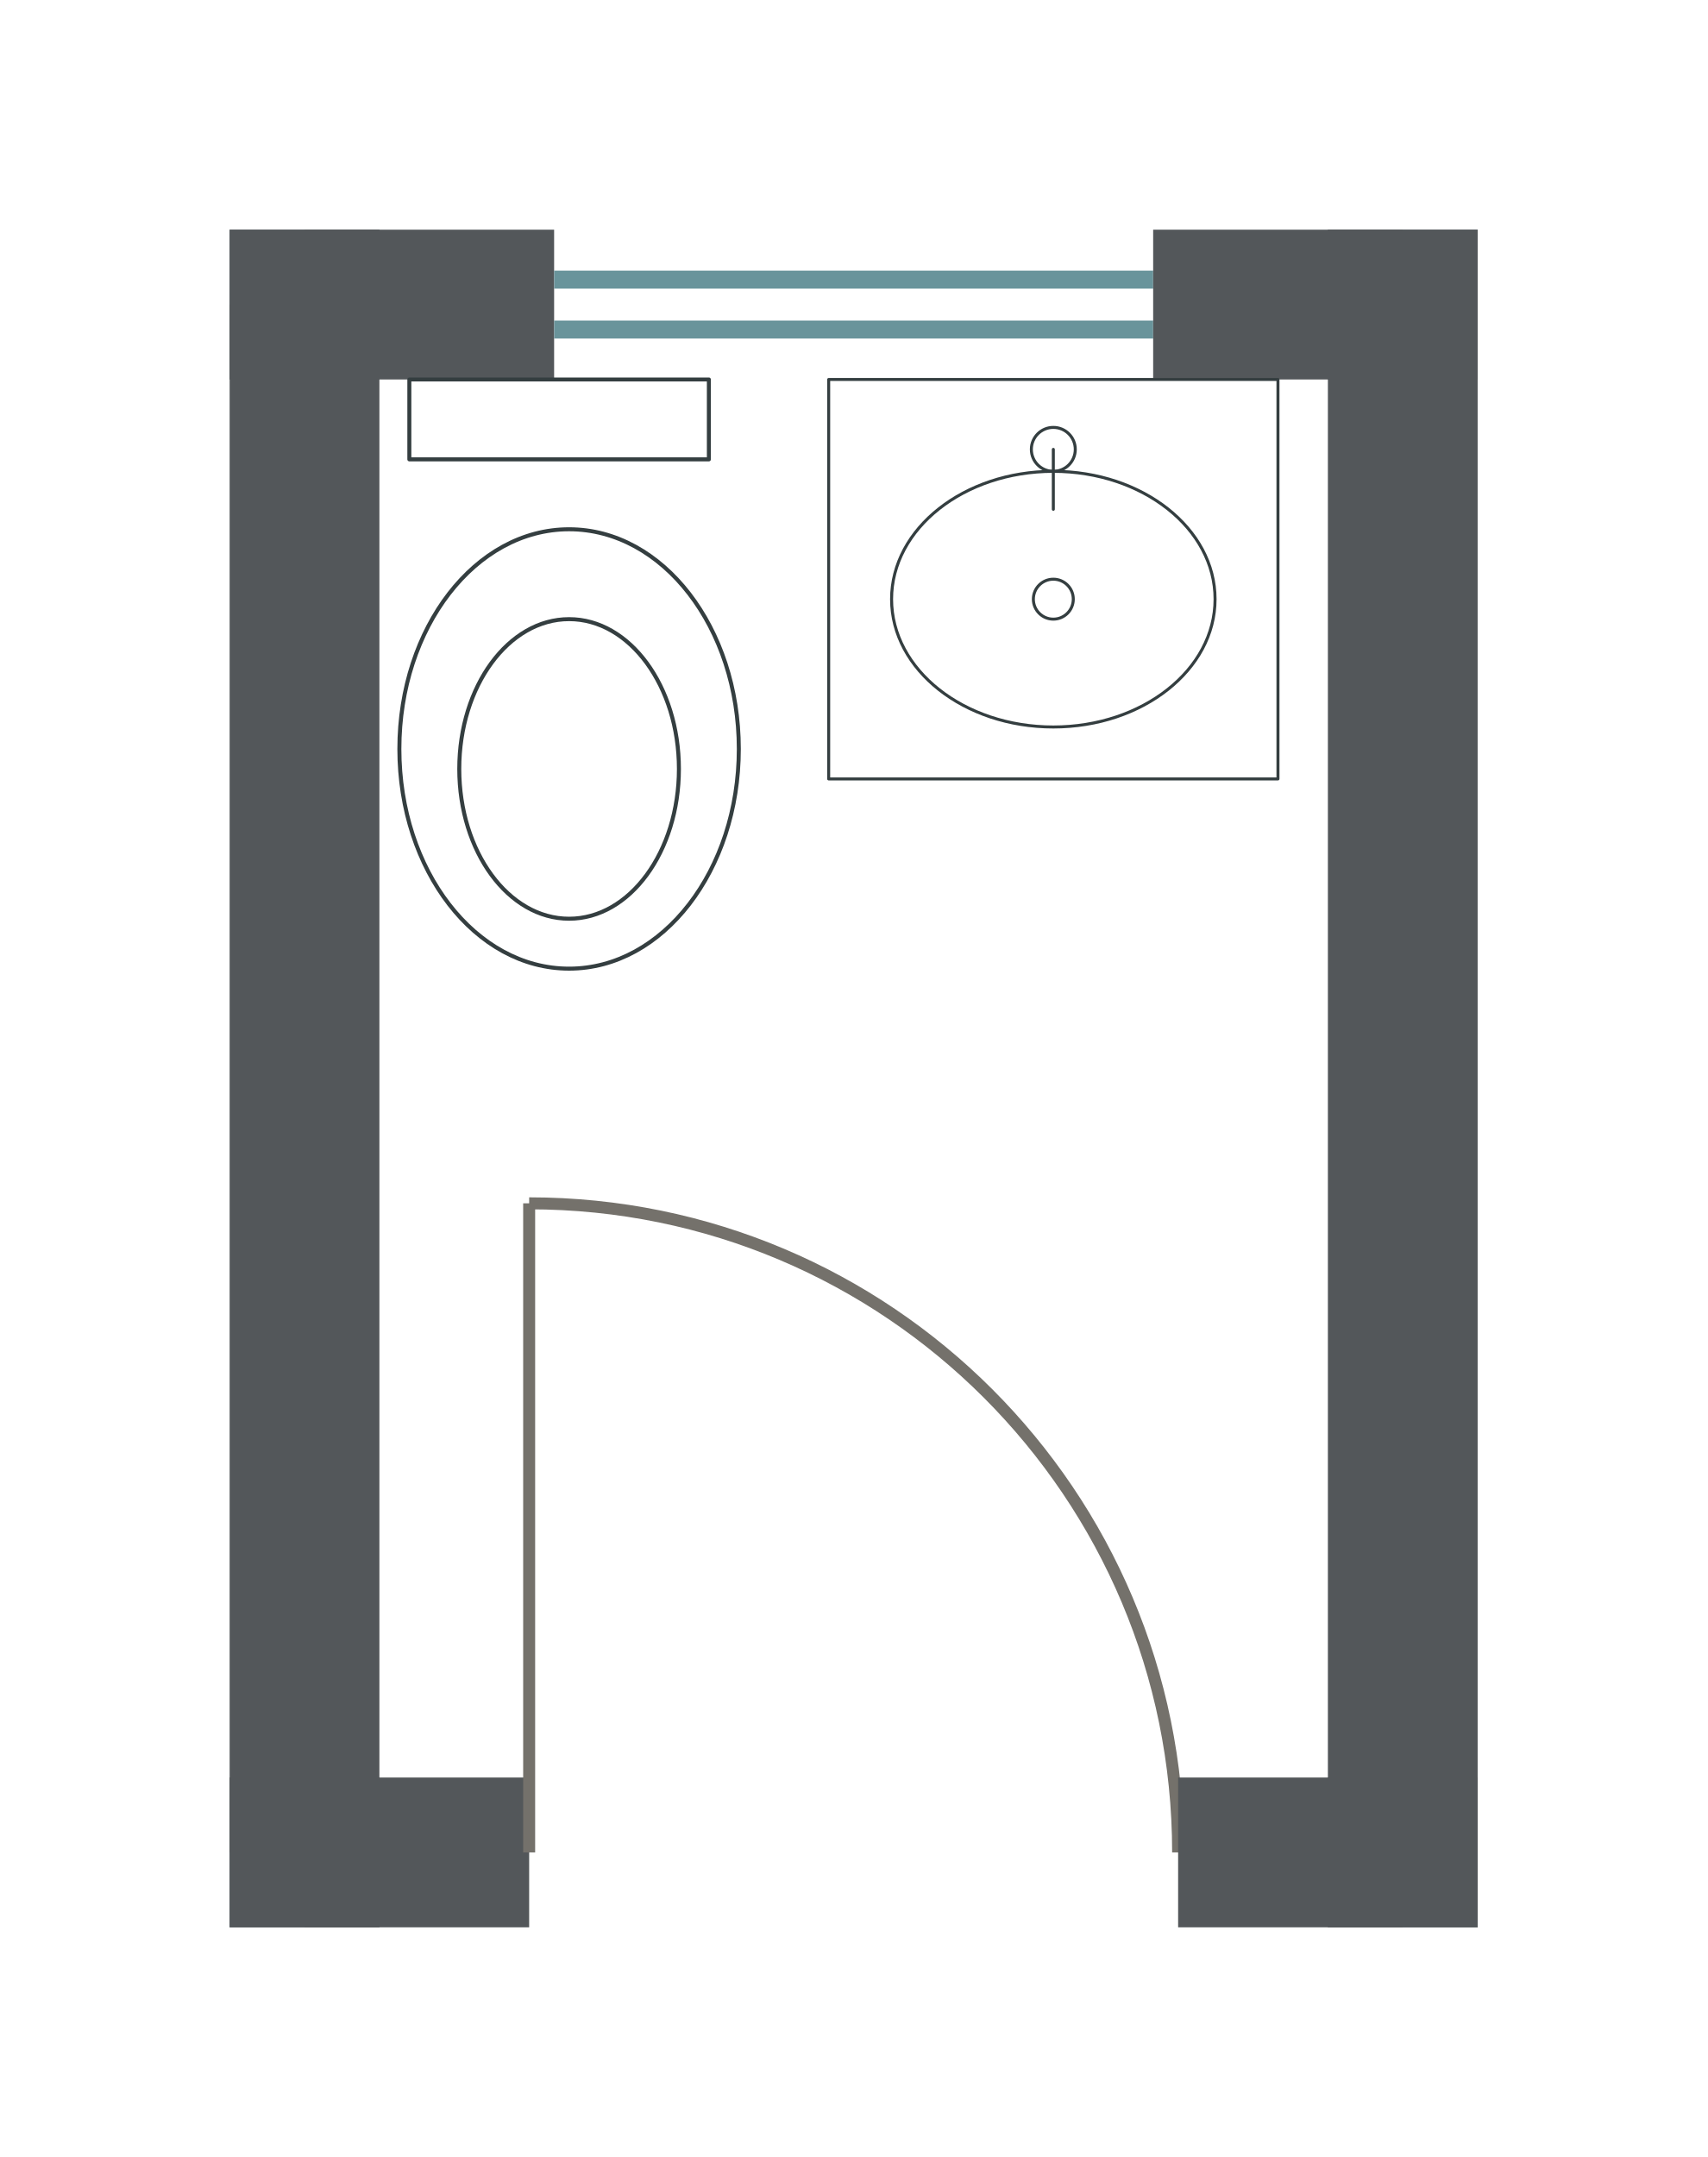
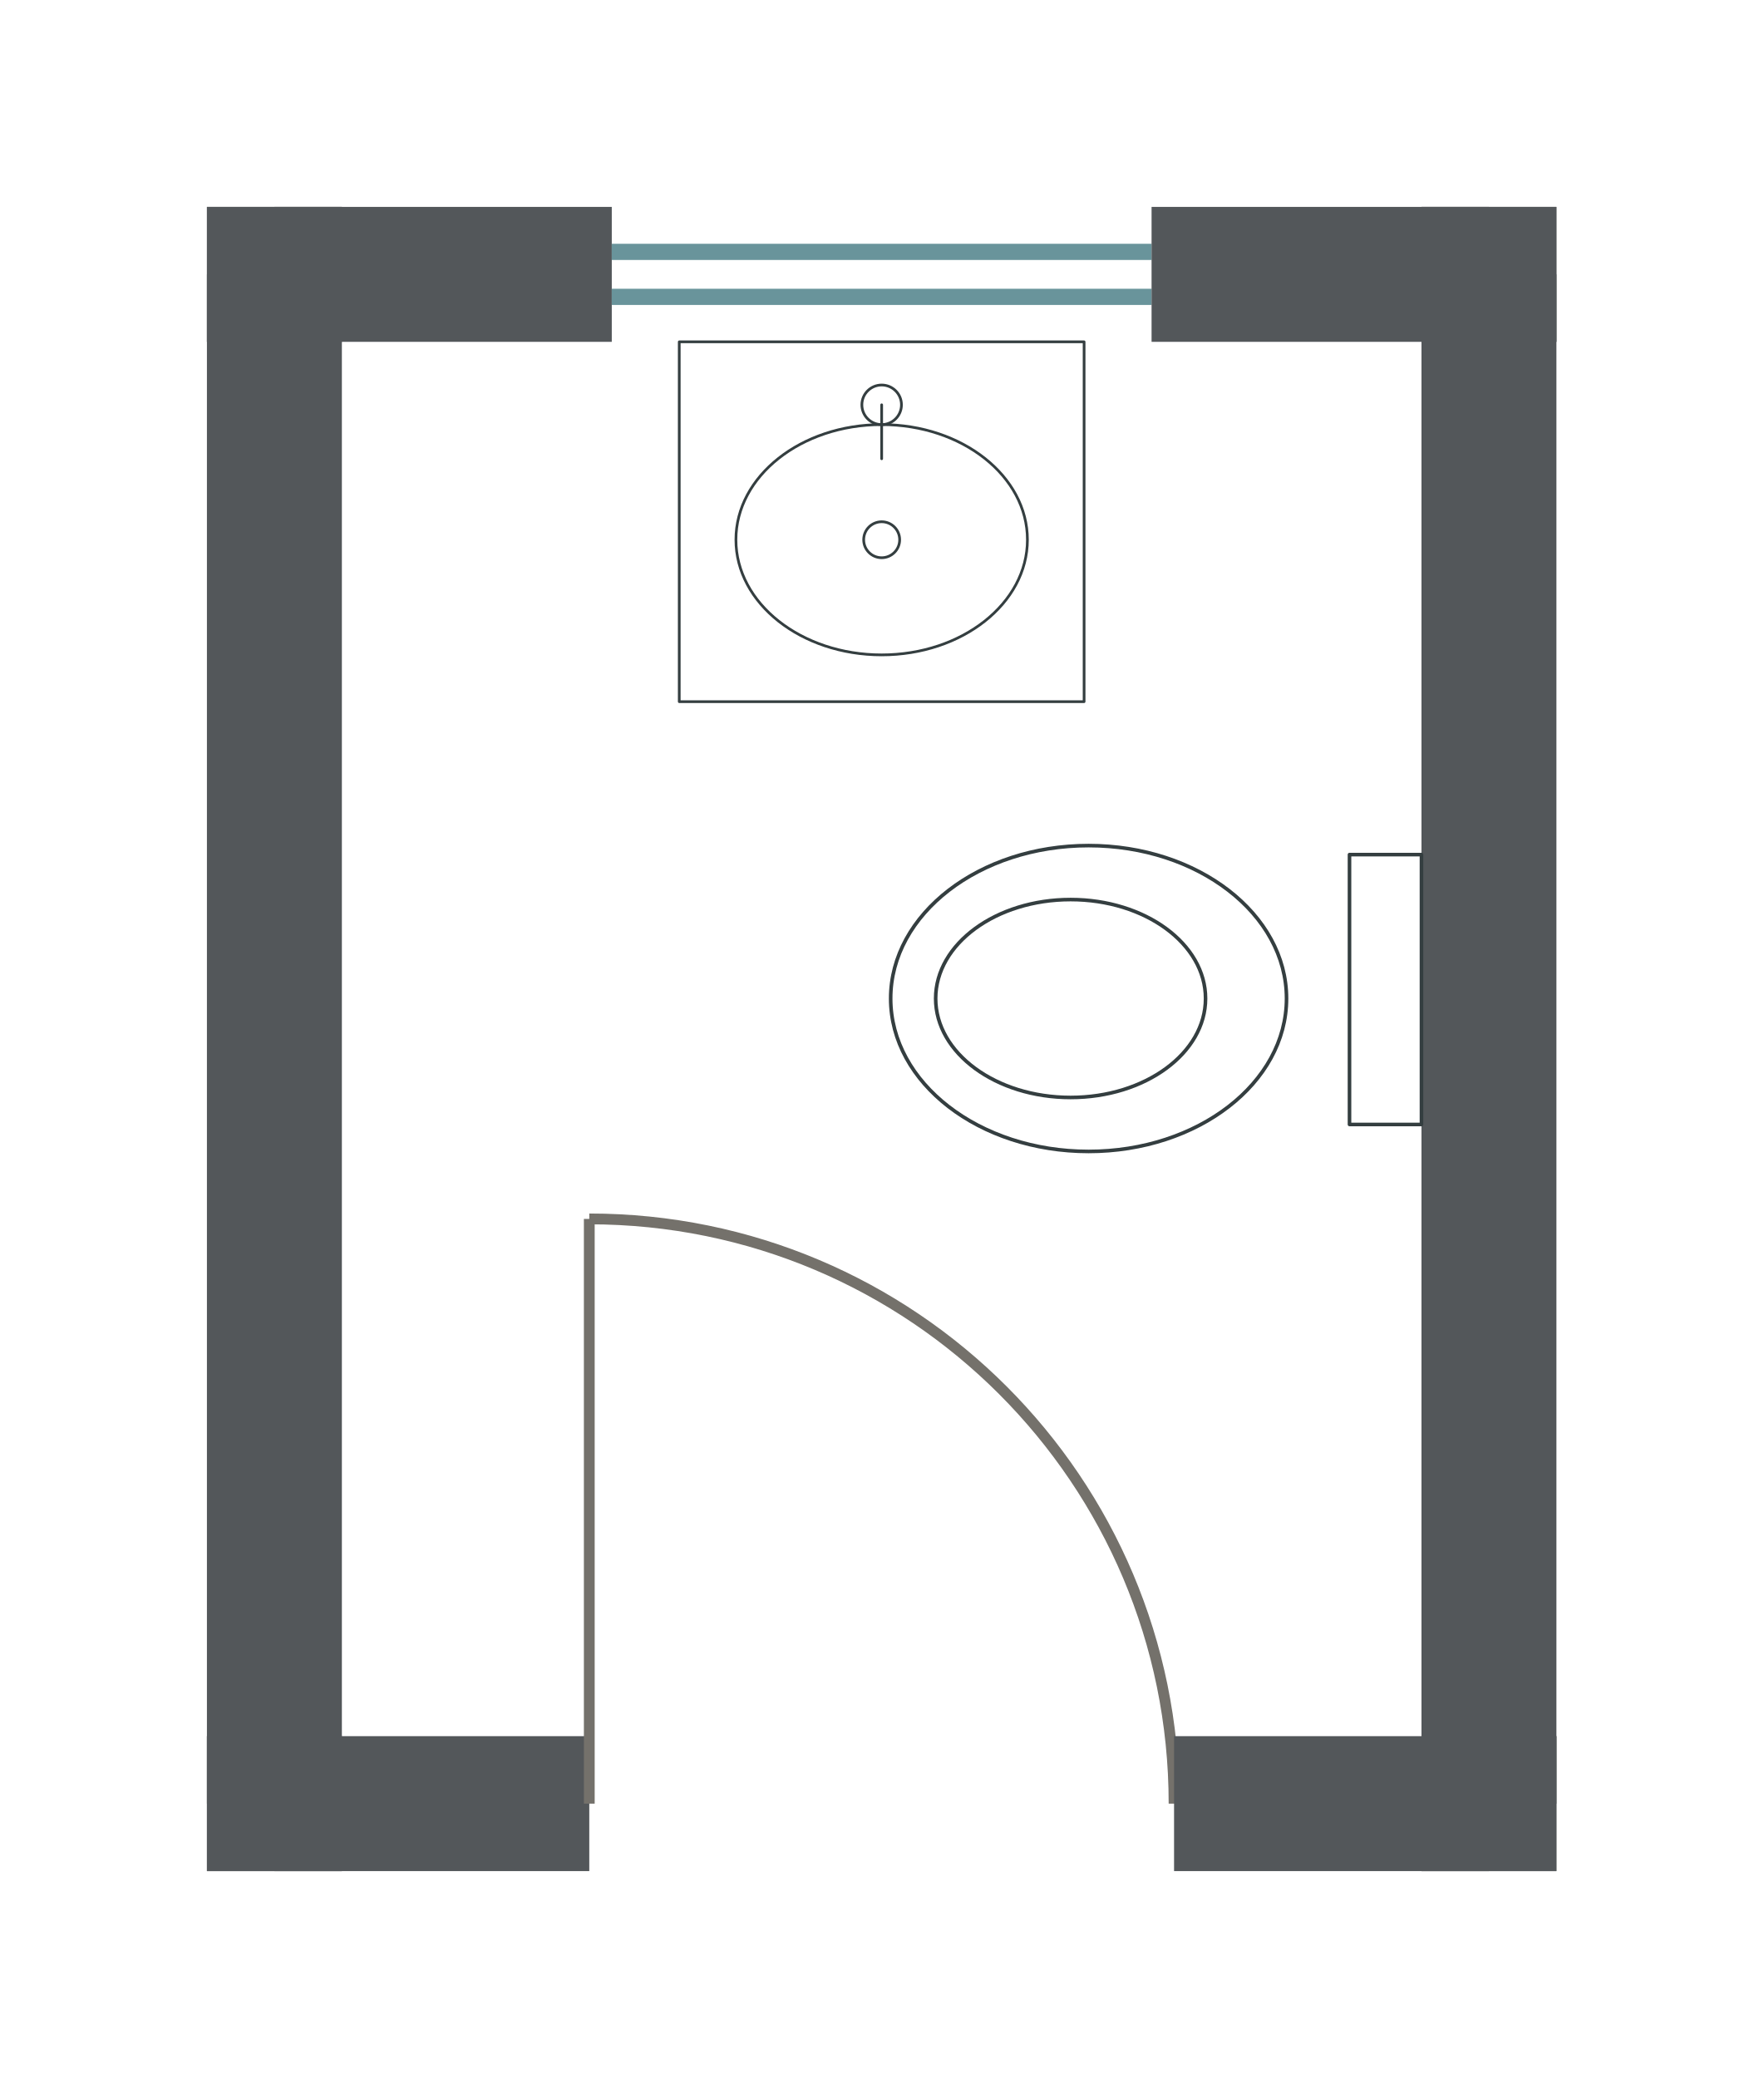
- <svg xmlns="http://www.w3.org/2000/svg" viewBox="-0.23 -1.93 1.71 2.16" style="width:100%;height:142px;display:block;background:#f4efe3;border-radius:4px" role="img" aria-label="Planta arquitectónica">
-   <line x1="0.075" y1="-0.075" x2="0.075" y2="-1.625" stroke="#53575a" stroke-width="0.15" stroke-linecap="butt" />
-   <rect x="0" y="-0.15" width="0.15" height="0.15" fill="#53575a" />
-   <rect x="0" y="-1.7" width="0.15" height="0.15" fill="#53575a" />
-   <line x1="1.175" y1="-0.075" x2="1.175" y2="-1.625" stroke="#53575a" stroke-width="0.15" stroke-linecap="butt" />
-   <rect x="1.1" y="-0.15" width="0.15" height="0.15" fill="#53575a" />
-   <rect x="1.1" y="-1.7" width="0.15" height="0.15" fill="#53575a" />
-   <line x1="0.075" y1="-0.075" x2="0.3" y2="-0.075" stroke="#53575a" stroke-width="0.15" stroke-linecap="butt" />
-   <g transform="translate(0.3 -0.075) rotate(0)" stroke="#74716b" stroke-width=".012" fill="none">
+ <svg xmlns="http://www.w3.org/2000/svg" viewBox="-0.23 -2.08 1.96 2.31" style="width:100%;height:142px;display:block;background:#f4efe3;border-radius:4px" role="img" aria-label="Planta arquitectónica">
+   <line x1="0.075" y1="-0.075" x2="0.075" y2="-1.775" stroke="#53575a" stroke-width=".15" stroke-linecap="butt" />
+   <rect x="0" y="-0.15" width=".15" height=".15" fill="#53575a" />
+   <rect x="0" y="-1.85" width=".15" height=".15" fill="#53575a" />
+   <line x1="1.425" y1="-0.075" x2="1.425" y2="-1.775" stroke="#53575a" stroke-width=".15" stroke-linecap="butt" />
+   <rect x="1.35" y="-0.15" width=".15" height=".15" fill="#53575a" />
+   <rect x="1.35" y="-1.85" width=".15" height=".15" fill="#53575a" />
+   <line x1="0.075" y1="-0.075" x2="0.425" y2="-0.075" stroke="#53575a" stroke-width=".15" stroke-linecap="butt" />
+   <g transform="translate(0.425 -0.075) rotate(0)" stroke="#74716b" stroke-width=".012" fill="none">
    <path d="M0 0 V-0.65 M0 -0.65 A0.65 0.65 0 0 1 0.65 0" />
  </g>
-   <line x1="0.95" y1="-0.075" x2="1.175" y2="-0.075" stroke="#53575a" stroke-width="0.15" stroke-linecap="butt" />
-   <rect x="0" y="-0.15" width="0.15" height="0.15" fill="#53575a" />
-   <rect x="1.1" y="-0.15" width="0.15" height="0.15" fill="#53575a" />
-   <line x1="0.075" y1="-1.625" x2="0.325" y2="-1.625" stroke="#53575a" stroke-width="0.15" stroke-linecap="butt" />
-   <g transform="translate(0.325 -1.625) rotate(0)" stroke="#69949b" stroke-width=".018">
+   <line x1="1.075" y1="-0.075" x2="1.425" y2="-0.075" stroke="#53575a" stroke-width=".15" stroke-linecap="butt" />
+   <rect x="0" y="-0.15" width=".15" height=".15" fill="#53575a" />
+   <rect x="1.35" y="-0.15" width=".15" height=".15" fill="#53575a" />
+   <line x1="0.075" y1="-1.775" x2="0.45" y2="-1.775" stroke="#53575a" stroke-width=".15" stroke-linecap="butt" />
+   <g transform="translate(0.45 -1.775) rotate(0)" stroke="#69949b" stroke-width=".018">
    <path d="M0 -.025 H0.6 M0 .025 H0.6" />
  </g>
-   <line x1="0.925" y1="-1.625" x2="1.175" y2="-1.625" stroke="#53575a" stroke-width="0.15" stroke-linecap="butt" />
-   <rect x="0" y="-1.7" width="0.15" height="0.15" fill="#53575a" />
-   <rect x="1.1" y="-1.7" width="0.15" height="0.15" fill="#53575a" />
-   <g transform="translate(0.53 -1.55) rotate(-180)" color="#343e40">
+   <line x1="1.05" y1="-1.775" x2="1.425" y2="-1.775" stroke="#53575a" stroke-width=".15" stroke-linecap="butt" />
+   <rect x="0" y="-1.85" width=".15" height=".15" fill="#53575a" />
+   <rect x="1.35" y="-1.85" width=".15" height=".15" fill="#53575a" />
+   <g transform="translate(1.35 -0.78) rotate(-90)" color="#343e40">
    <g fill="none" stroke="currentColor" stroke-width="0.004" stroke-linecap="round" stroke-linejoin="round" vector-effect="non-scaling-stroke">
      <rect x="0.05" y="-0.08" width="0.3" height="0.08" />
      <ellipse cx="0.19" cy="-0.37" rx="0.17" ry="0.22" transform="rotate(0.000 0.19 -0.37)" />
      <ellipse cx="0.19" cy="-0.39" rx="0.11" ry="0.15" transform="rotate(0.000 0.19 -0.39)" />
    </g>
  </g>
-   <g transform="translate(1.05 -1.55) rotate(-180)" color="#343e40">
+   <g transform="translate(0.975 -1.7) rotate(-180)" color="#343e40">
    <g fill="none" stroke="currentColor" stroke-width="0.003" stroke-linecap="round" stroke-linejoin="round" vector-effect="non-scaling-stroke">
      <rect x="0" y="-0.4" width="0.45" height="0.4" />
      <ellipse cx="0.225" cy="-0.22" rx="0.162" ry="0.128" transform="rotate(0.000 0.225 -0.22)" />
      <circle cx="0.225" cy="-0.22" r="0.02" />
      <circle cx="0.225" cy="-0.07" r="0.022" />
      <line x1="0.225" y1="-0.07" x2="0.225" y2="-0.13" />
    </g>
  </g>
</svg>
